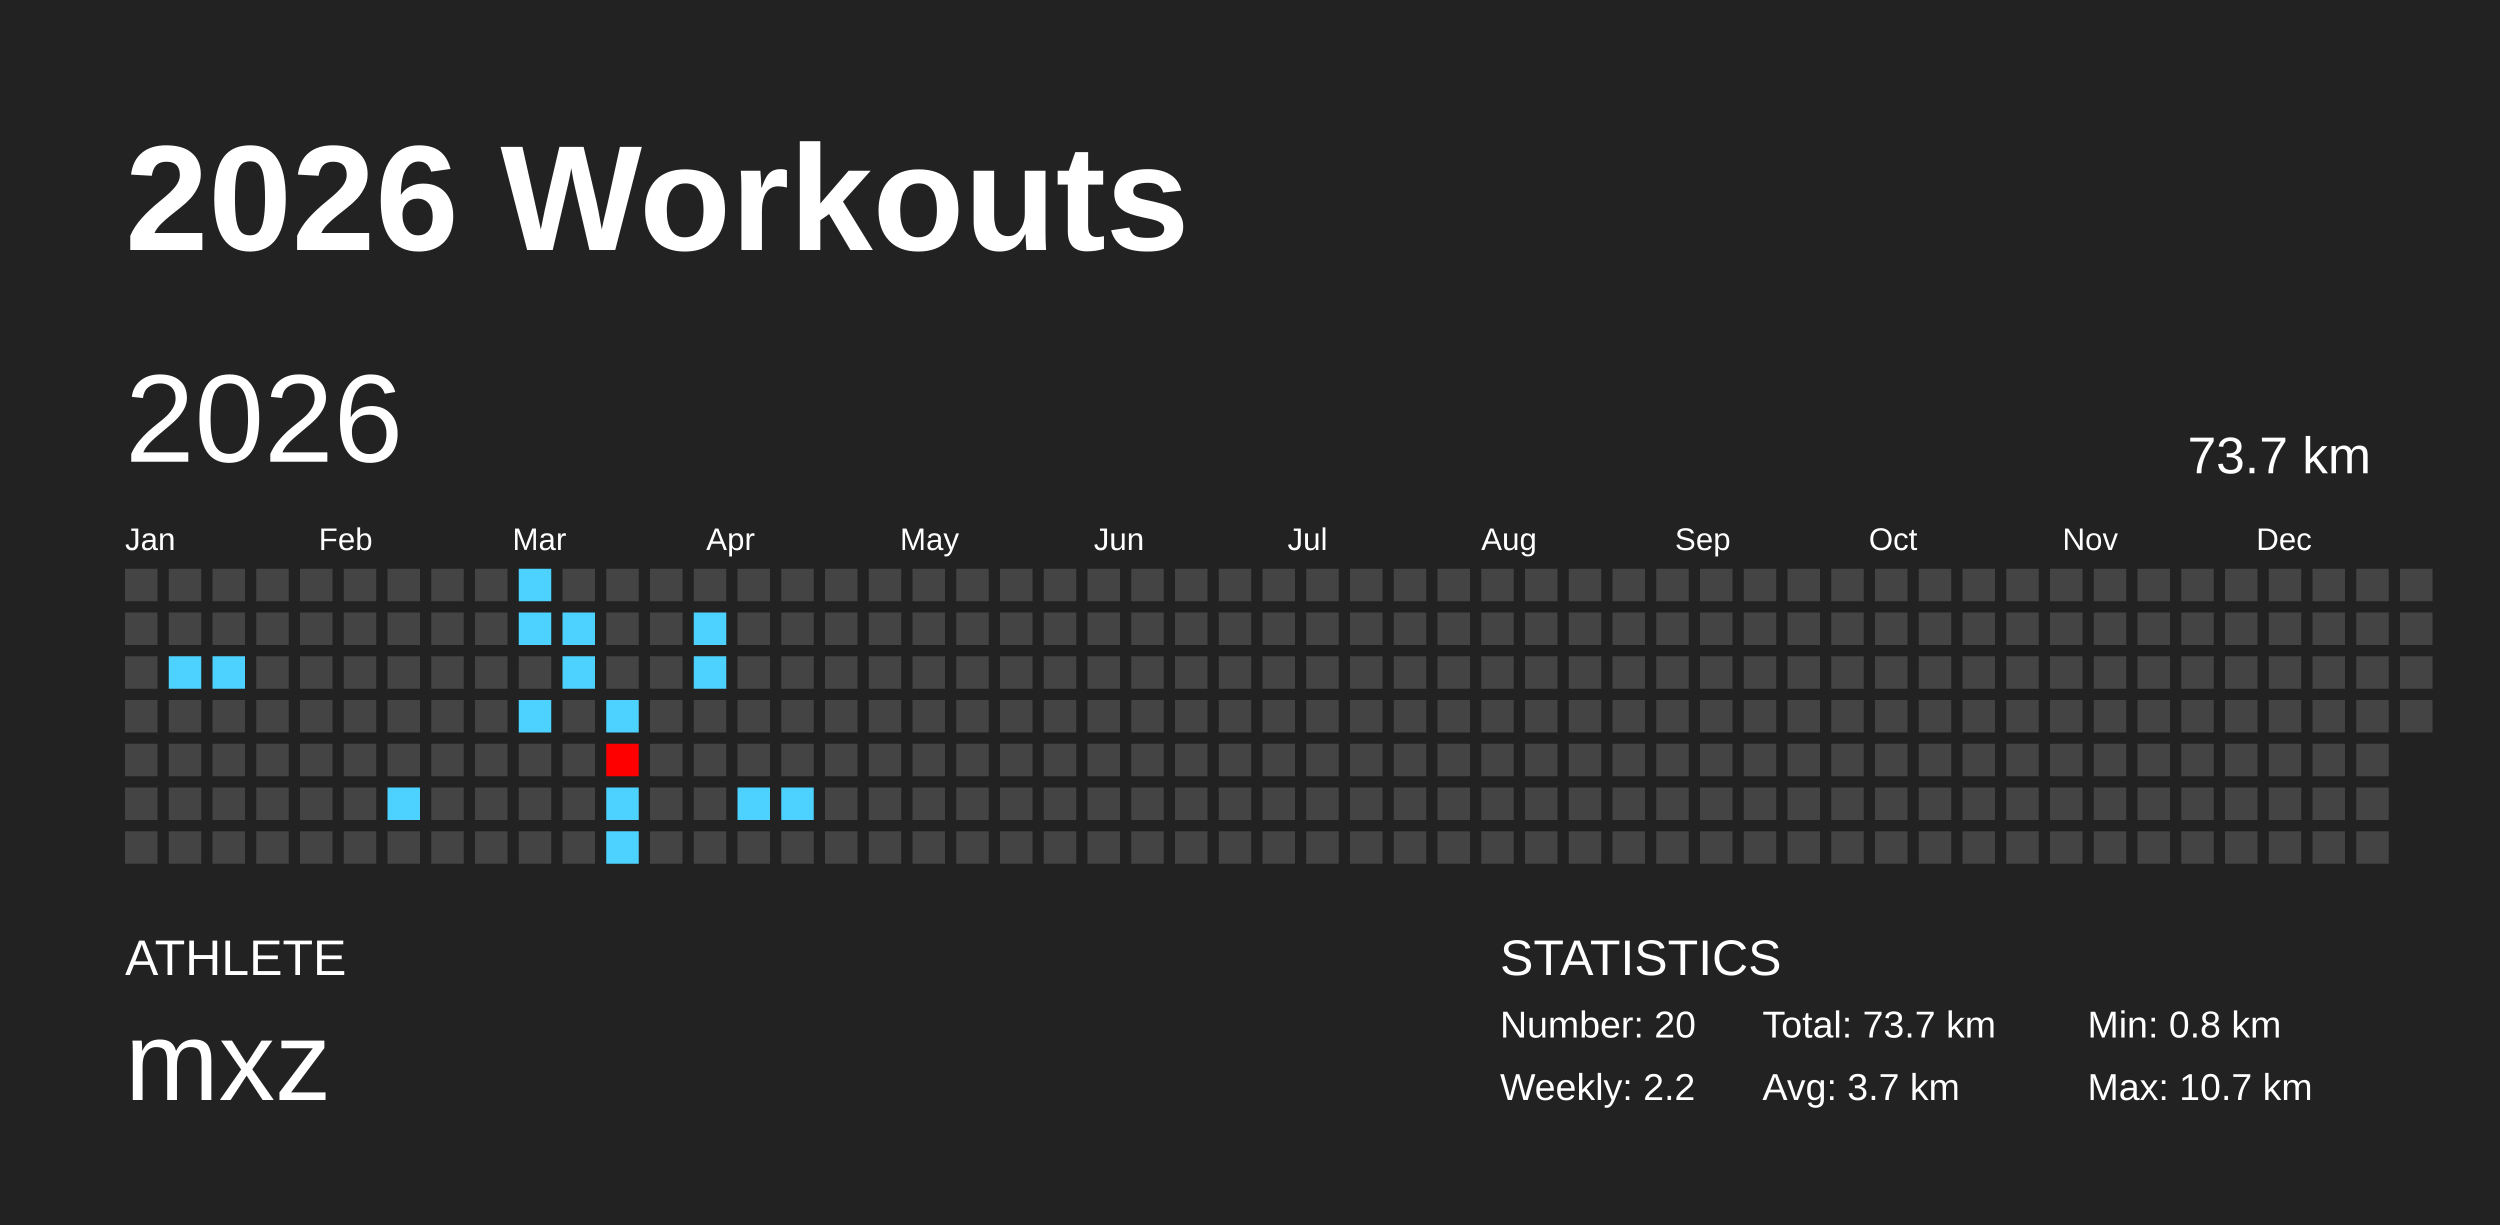
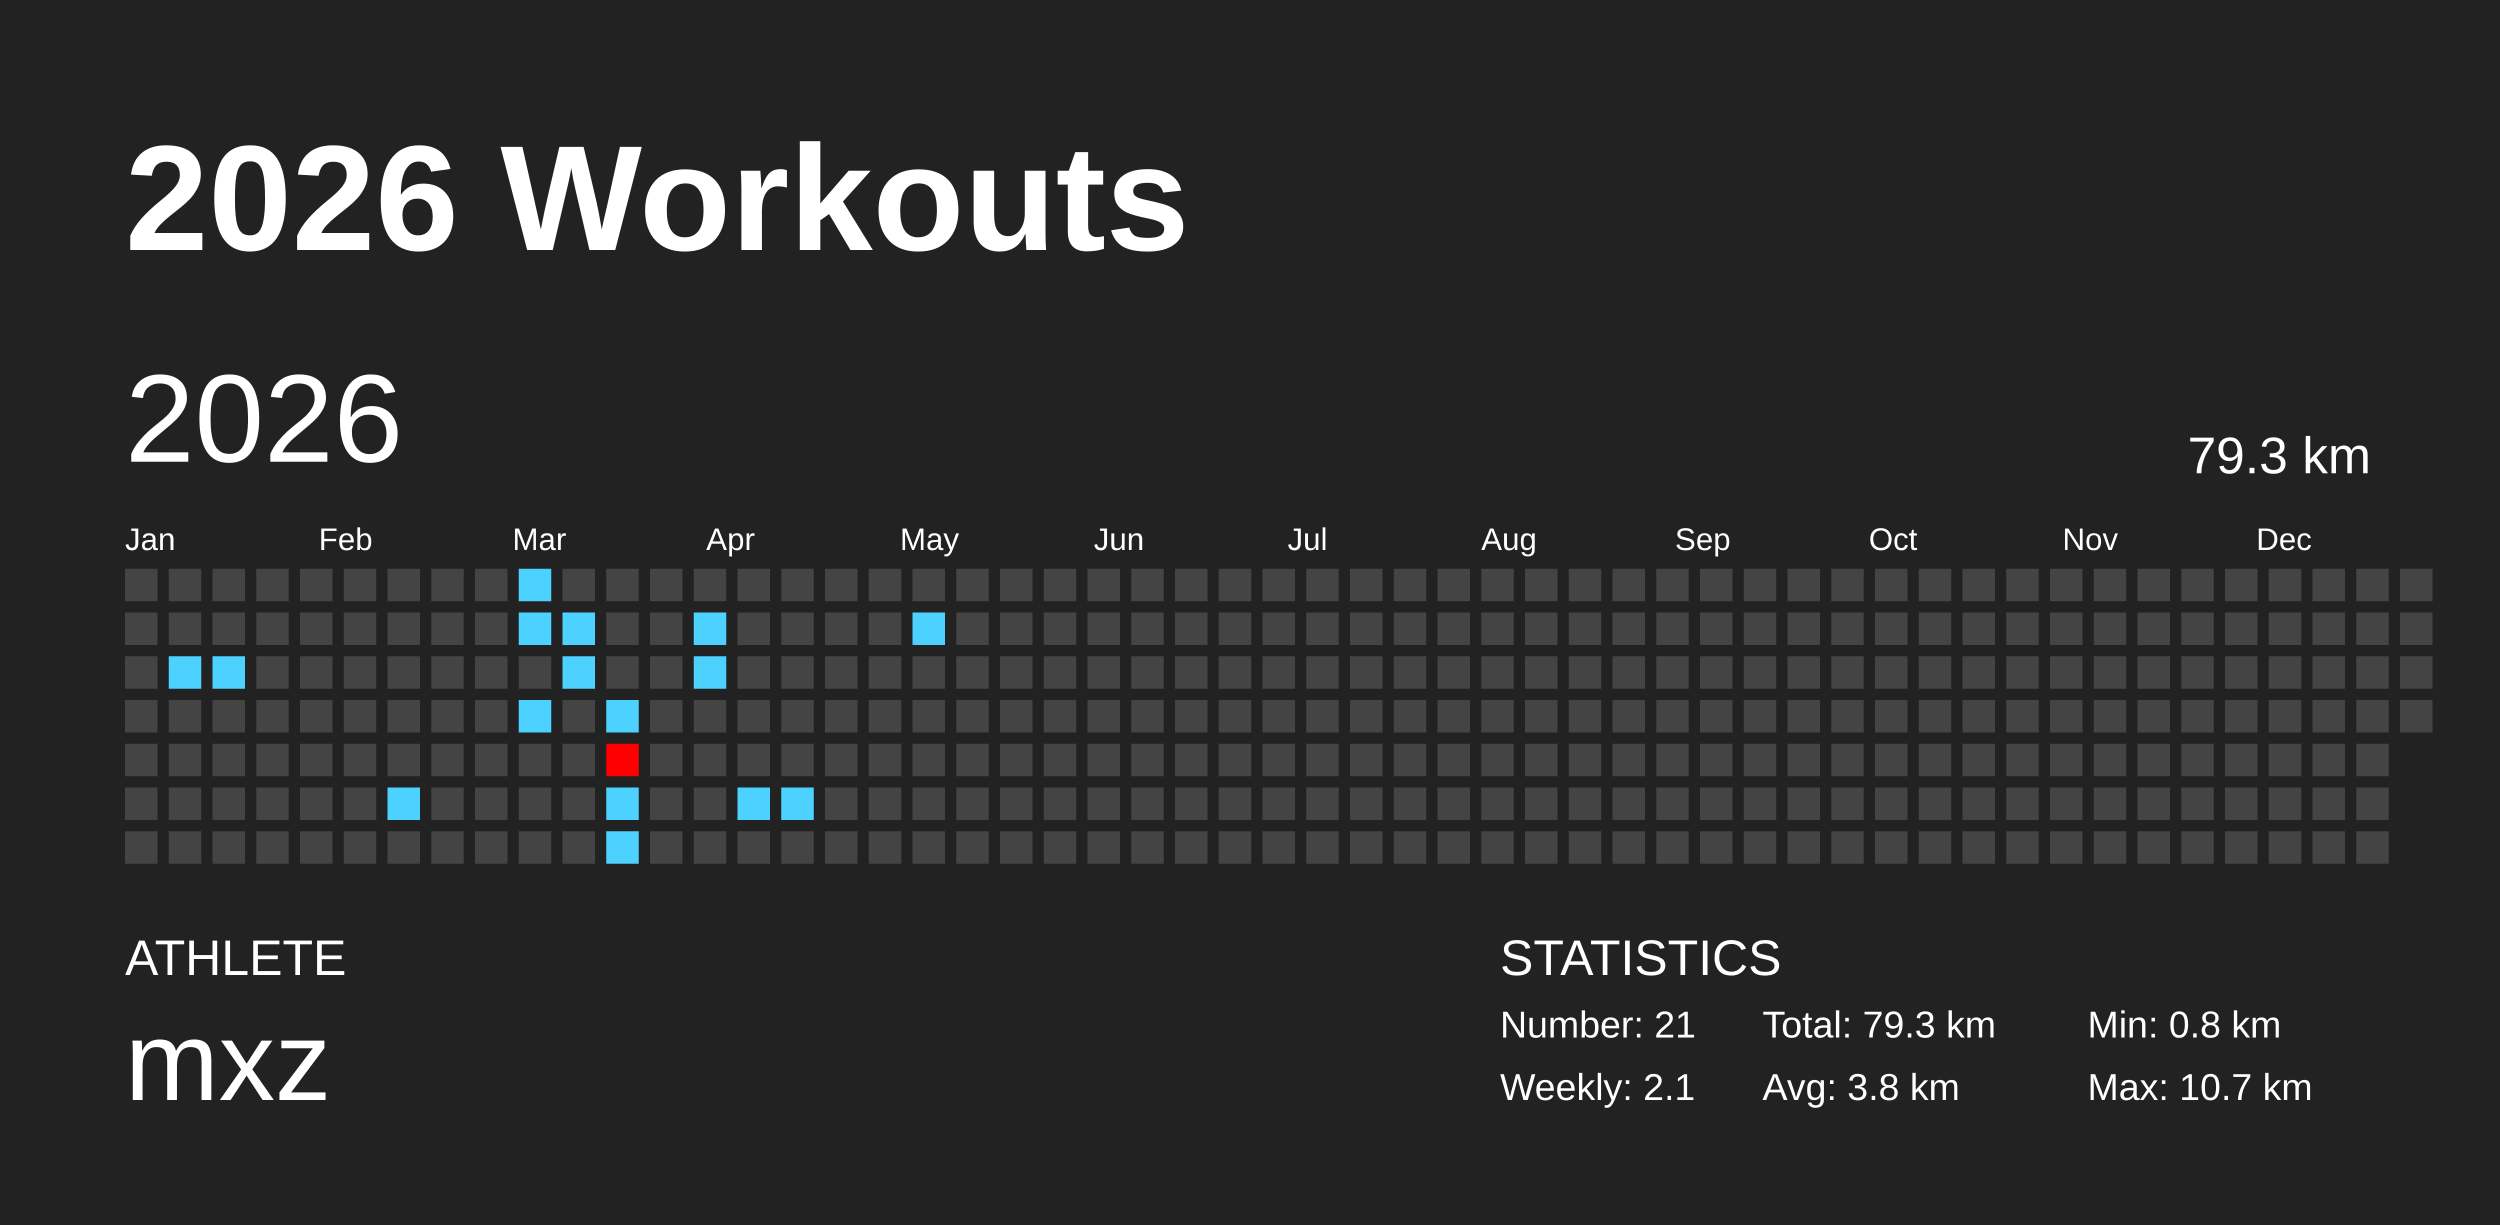
<svg xmlns="http://www.w3.org/2000/svg" baseProfile="full" height="98mm" version="1.1" viewBox="0,0,200,98" width="200mm">
  <defs />
  <rect fill="#222222" height="98" width="200" x="0" y="0" />
  <text fill="#FFFFFF" style="font-size:12px; font-family:Arial; font-weight:bold;" x="10" y="20">2026 Workouts</text>
  <text fill="#FFFFFF" style="font-size:4px; font-family:Arial" x="10" y="78">ATHLETE</text>
  <text fill="#FFFFFF" style="font-size:9px; font-family:Arial" x="10" y="88">mxz</text>
  <text fill="#FFFFFF" style="font-size:4px; font-family:Arial" x="120" y="78">STATISTICS</text>
-   <text fill="#FFFFFF" style="font-size:3px; font-family:Arial" x="120" y="83">Number: 20</text>
-   <text fill="#FFFFFF" style="font-size:3px; font-family:Arial" x="120" y="88">Weekly: 2.2</text>
-   <text fill="#FFFFFF" style="font-size:3px; font-family:Arial" x="141" y="83">Total: 73.7 km</text>
-   <text fill="#FFFFFF" style="font-size:3px; font-family:Arial" x="141" y="88">Avg: 3.7 km</text>
+   <text fill="#FFFFFF" style="font-size:3px; font-family:Arial" x="120" y="83">Number: 21</text>
+   <text fill="#FFFFFF" style="font-size:3px; font-family:Arial" x="120" y="88">Weekly: 2.1</text>
+   <text fill="#FFFFFF" style="font-size:3px; font-family:Arial" x="141" y="83">Total: 79.3 km</text>
+   <text fill="#FFFFFF" style="font-size:3px; font-family:Arial" x="141" y="88">Avg: 3.8 km</text>
  <text fill="#FFFFFF" style="font-size:3px; font-family:Arial" x="167" y="83">Min: 0.8 km</text>
  <text fill="#FFFFFF" style="font-size:3px; font-family:Arial" x="167" y="88">Max: 10.7 km</text>
  <text dominant-baseline="hanging" fill="#FFFFFF" style="font-size:10.0px; font-family:Arial;" x="10" y="30">2026</text>
-   <text dominant-baseline="hanging" fill="#FFFFFF" style="font-size:4.125px; font-family:Arial;" x="175" y="35">73.7 km</text>
+   <text dominant-baseline="hanging" fill="#FFFFFF" style="font-size:4.125px; font-family:Arial;" x="175" y="35">79.3 km</text>
  <text fill="#FFFFFF" style="font-size:2.5px; font-family:Arial" x="10.0" y="44">Jan</text>
  <text fill="#FFFFFF" style="font-size:2.5px; font-family:Arial" x="25.5" y="44">Feb</text>
  <text fill="#FFFFFF" style="font-size:2.5px; font-family:Arial" x="41.0" y="44">Mar</text>
  <text fill="#FFFFFF" style="font-size:2.5px; font-family:Arial" x="56.5" y="44">Apr</text>
  <text fill="#FFFFFF" style="font-size:2.5px; font-family:Arial" x="72.0" y="44">May</text>
  <text fill="#FFFFFF" style="font-size:2.5px; font-family:Arial" x="87.5" y="44">Jun</text>
  <text fill="#FFFFFF" style="font-size:2.5px; font-family:Arial" x="103.0" y="44">Jul</text>
  <text fill="#FFFFFF" style="font-size:2.5px; font-family:Arial" x="118.5" y="44">Aug</text>
  <text fill="#FFFFFF" style="font-size:2.5px; font-family:Arial" x="134.0" y="44">Sep</text>
  <text fill="#FFFFFF" style="font-size:2.5px; font-family:Arial" x="149.5" y="44">Oct</text>
  <text fill="#FFFFFF" style="font-size:2.5px; font-family:Arial" x="165.0" y="44">Nov</text>
  <text fill="#FFFFFF" style="font-size:2.5px; font-family:Arial" x="180.5" y="44">Dec</text>
  <rect fill="#444444" height="2.6" width="2.6" x="10.0" y="45.5" />
  <rect fill="#444444" height="2.6" width="2.6" x="10.0" y="49.0" />
  <rect fill="#444444" height="2.6" width="2.6" x="10.0" y="52.5" />
  <rect fill="#444444" height="2.6" width="2.6" x="10.0" y="56.0" />
  <rect fill="#444444" height="2.6" width="2.6" x="10.0" y="59.5" />
  <rect fill="#444444" height="2.6" width="2.6" x="10.0" y="63.0" />
  <rect fill="#444444" height="2.6" width="2.6" x="10.0" y="66.5" />
  <rect fill="#444444" height="2.6" width="2.6" x="13.5" y="45.5" />
  <rect fill="#444444" height="2.6" width="2.6" x="13.5" y="49.0" />
  <rect fill="#4dd2ff" height="2.6" width="2.6" x="13.5" y="52.5" />
  <rect fill="#444444" height="2.6" width="2.6" x="13.5" y="56.0" />
  <rect fill="#444444" height="2.6" width="2.6" x="13.5" y="59.5" />
  <rect fill="#444444" height="2.6" width="2.6" x="13.5" y="63.0" />
  <rect fill="#444444" height="2.6" width="2.6" x="13.5" y="66.5" />
  <rect fill="#444444" height="2.6" width="2.6" x="17.0" y="45.5" />
  <rect fill="#444444" height="2.6" width="2.6" x="17.0" y="49.0" />
  <rect fill="#4dd2ff" height="2.6" width="2.6" x="17.0" y="52.5" />
  <rect fill="#444444" height="2.6" width="2.6" x="17.0" y="56.0" />
  <rect fill="#444444" height="2.6" width="2.6" x="17.0" y="59.5" />
  <rect fill="#444444" height="2.6" width="2.6" x="17.0" y="63.0" />
  <rect fill="#444444" height="2.6" width="2.6" x="17.0" y="66.5" />
  <rect fill="#444444" height="2.6" width="2.6" x="20.5" y="45.5" />
  <rect fill="#444444" height="2.6" width="2.6" x="20.5" y="49.0" />
  <rect fill="#444444" height="2.6" width="2.6" x="20.5" y="52.5" />
  <rect fill="#444444" height="2.6" width="2.6" x="20.5" y="56.0" />
  <rect fill="#444444" height="2.6" width="2.6" x="20.5" y="59.5" />
  <rect fill="#444444" height="2.6" width="2.6" x="20.5" y="63.0" />
  <rect fill="#444444" height="2.6" width="2.6" x="20.5" y="66.5" />
  <rect fill="#444444" height="2.6" width="2.6" x="24.0" y="45.5" />
  <rect fill="#444444" height="2.6" width="2.6" x="24.0" y="49.0" />
  <rect fill="#444444" height="2.6" width="2.6" x="24.0" y="52.5" />
  <rect fill="#444444" height="2.6" width="2.6" x="24.0" y="56.0" />
  <rect fill="#444444" height="2.6" width="2.6" x="24.0" y="59.5" />
  <rect fill="#444444" height="2.6" width="2.6" x="24.0" y="63.0" />
  <rect fill="#444444" height="2.6" width="2.6" x="24.0" y="66.5" />
  <rect fill="#444444" height="2.6" width="2.6" x="27.5" y="45.5" />
  <rect fill="#444444" height="2.6" width="2.6" x="27.5" y="49.0" />
  <rect fill="#444444" height="2.6" width="2.6" x="27.5" y="52.5" />
  <rect fill="#444444" height="2.6" width="2.6" x="27.5" y="56.0" />
  <rect fill="#444444" height="2.6" width="2.6" x="27.5" y="59.5" />
  <rect fill="#444444" height="2.6" width="2.6" x="27.5" y="63.0" />
  <rect fill="#444444" height="2.6" width="2.6" x="27.5" y="66.5" />
  <rect fill="#444444" height="2.6" width="2.6" x="31.0" y="45.5" />
  <rect fill="#444444" height="2.6" width="2.6" x="31.0" y="49.0" />
  <rect fill="#444444" height="2.6" width="2.6" x="31.0" y="52.5" />
  <rect fill="#444444" height="2.6" width="2.6" x="31.0" y="56.0" />
  <rect fill="#444444" height="2.6" width="2.6" x="31.0" y="59.5" />
  <rect fill="#4dd2ff" height="2.6" width="2.6" x="31.0" y="63.0" />
  <rect fill="#444444" height="2.6" width="2.6" x="31.0" y="66.5" />
  <rect fill="#444444" height="2.6" width="2.6" x="34.5" y="45.5" />
  <rect fill="#444444" height="2.6" width="2.6" x="34.5" y="49.0" />
  <rect fill="#444444" height="2.6" width="2.6" x="34.5" y="52.5" />
  <rect fill="#444444" height="2.6" width="2.6" x="34.5" y="56.0" />
  <rect fill="#444444" height="2.6" width="2.6" x="34.5" y="59.5" />
  <rect fill="#444444" height="2.6" width="2.6" x="34.5" y="63.0" />
  <rect fill="#444444" height="2.6" width="2.6" x="34.5" y="66.5" />
  <rect fill="#444444" height="2.6" width="2.6" x="38.0" y="45.5" />
  <rect fill="#444444" height="2.6" width="2.6" x="38.0" y="49.0" />
  <rect fill="#444444" height="2.6" width="2.6" x="38.0" y="52.5" />
  <rect fill="#444444" height="2.6" width="2.6" x="38.0" y="56.0" />
  <rect fill="#444444" height="2.6" width="2.6" x="38.0" y="59.5" />
  <rect fill="#444444" height="2.6" width="2.6" x="38.0" y="63.0" />
  <rect fill="#444444" height="2.6" width="2.6" x="38.0" y="66.5" />
  <rect fill="#4dd2ff" height="2.6" width="2.6" x="41.5" y="45.5" />
  <rect fill="#4dd2ff" height="2.6" width="2.6" x="41.5" y="49.0" />
  <rect fill="#444444" height="2.6" width="2.6" x="41.5" y="52.5" />
  <rect fill="#4dd2ff" height="2.6" width="2.6" x="41.5" y="56.0" />
  <rect fill="#444444" height="2.6" width="2.6" x="41.5" y="59.5" />
  <rect fill="#444444" height="2.6" width="2.6" x="41.5" y="63.0" />
  <rect fill="#444444" height="2.6" width="2.6" x="41.5" y="66.5" />
  <rect fill="#444444" height="2.6" width="2.6" x="45.0" y="45.5" />
  <rect fill="#4dd2ff" height="2.6" width="2.6" x="45.0" y="49.0" />
  <rect fill="#4dd2ff" height="2.6" width="2.6" x="45.0" y="52.5" />
  <rect fill="#444444" height="2.6" width="2.6" x="45.0" y="56.0" />
  <rect fill="#444444" height="2.6" width="2.6" x="45.0" y="59.5" />
  <rect fill="#444444" height="2.6" width="2.6" x="45.0" y="63.0" />
  <rect fill="#444444" height="2.6" width="2.6" x="45.0" y="66.5" />
  <rect fill="#444444" height="2.6" width="2.6" x="48.5" y="45.5" />
  <rect fill="#444444" height="2.6" width="2.6" x="48.5" y="49.0" />
  <rect fill="#444444" height="2.6" width="2.6" x="48.5" y="52.5" />
  <rect fill="#4dd2ff" height="2.6" width="2.6" x="48.5" y="56.0" />
  <rect fill="#ff0000" height="2.6" width="2.6" x="48.5" y="59.5" />
  <rect fill="#4dd2ff" height="2.6" width="2.6" x="48.5" y="63.0" />
  <rect fill="#4dd2ff" height="2.6" width="2.6" x="48.5" y="66.5" />
  <rect fill="#444444" height="2.6" width="2.6" x="52.0" y="45.5" />
  <rect fill="#444444" height="2.6" width="2.6" x="52.0" y="49.0" />
  <rect fill="#444444" height="2.6" width="2.6" x="52.0" y="52.5" />
  <rect fill="#444444" height="2.6" width="2.6" x="52.0" y="56.0" />
  <rect fill="#444444" height="2.6" width="2.6" x="52.0" y="59.5" />
  <rect fill="#444444" height="2.6" width="2.6" x="52.0" y="63.0" />
  <rect fill="#444444" height="2.6" width="2.6" x="52.0" y="66.5" />
  <rect fill="#444444" height="2.6" width="2.6" x="55.5" y="45.5" />
  <rect fill="#4dd2ff" height="2.6" width="2.6" x="55.5" y="49.0" />
  <rect fill="#4dd2ff" height="2.6" width="2.6" x="55.5" y="52.5" />
  <rect fill="#444444" height="2.6" width="2.6" x="55.5" y="56.0" />
  <rect fill="#444444" height="2.6" width="2.6" x="55.5" y="59.5" />
  <rect fill="#444444" height="2.6" width="2.6" x="55.5" y="63.0" />
  <rect fill="#444444" height="2.6" width="2.6" x="55.5" y="66.5" />
  <rect fill="#444444" height="2.6" width="2.6" x="59.0" y="45.5" />
  <rect fill="#444444" height="2.6" width="2.6" x="59.0" y="49.0" />
  <rect fill="#444444" height="2.6" width="2.6" x="59.0" y="52.5" />
  <rect fill="#444444" height="2.6" width="2.6" x="59.0" y="56.0" />
  <rect fill="#444444" height="2.6" width="2.6" x="59.0" y="59.5" />
  <rect fill="#4dd2ff" height="2.6" width="2.6" x="59.0" y="63.0" />
  <rect fill="#444444" height="2.6" width="2.6" x="59.0" y="66.5" />
  <rect fill="#444444" height="2.6" width="2.6" x="62.5" y="45.5" />
  <rect fill="#444444" height="2.6" width="2.6" x="62.5" y="49.0" />
  <rect fill="#444444" height="2.6" width="2.6" x="62.5" y="52.5" />
  <rect fill="#444444" height="2.6" width="2.6" x="62.5" y="56.0" />
  <rect fill="#444444" height="2.6" width="2.6" x="62.5" y="59.5" />
  <rect fill="#4dd2ff" height="2.6" width="2.6" x="62.5" y="63.0" />
  <rect fill="#444444" height="2.6" width="2.6" x="62.5" y="66.5" />
  <rect fill="#444444" height="2.6" width="2.6" x="66.0" y="45.5" />
  <rect fill="#444444" height="2.6" width="2.6" x="66.0" y="49.0" />
  <rect fill="#444444" height="2.6" width="2.6" x="66.0" y="52.5" />
  <rect fill="#444444" height="2.6" width="2.6" x="66.0" y="56.0" />
  <rect fill="#444444" height="2.6" width="2.6" x="66.0" y="59.5" />
  <rect fill="#444444" height="2.6" width="2.6" x="66.0" y="63.0" />
  <rect fill="#444444" height="2.6" width="2.6" x="66.0" y="66.5" />
  <rect fill="#444444" height="2.6" width="2.6" x="69.5" y="45.5" />
  <rect fill="#444444" height="2.6" width="2.6" x="69.5" y="49.0" />
  <rect fill="#444444" height="2.6" width="2.6" x="69.5" y="52.5" />
  <rect fill="#444444" height="2.6" width="2.6" x="69.5" y="56.0" />
  <rect fill="#444444" height="2.6" width="2.6" x="69.5" y="59.5" />
  <rect fill="#444444" height="2.6" width="2.6" x="69.5" y="63.0" />
  <rect fill="#444444" height="2.6" width="2.6" x="69.5" y="66.5" />
  <rect fill="#444444" height="2.6" width="2.6" x="73.0" y="45.5" />
-   <rect fill="#444444" height="2.6" width="2.6" x="73.0" y="49.0" />
+   <rect fill="#4dd2ff" height="2.6" width="2.6" x="73.0" y="49.0" />
  <rect fill="#444444" height="2.6" width="2.6" x="73.0" y="52.5" />
  <rect fill="#444444" height="2.6" width="2.6" x="73.0" y="56.0" />
  <rect fill="#444444" height="2.6" width="2.6" x="73.0" y="59.5" />
  <rect fill="#444444" height="2.6" width="2.6" x="73.0" y="63.0" />
  <rect fill="#444444" height="2.6" width="2.6" x="73.0" y="66.5" />
  <rect fill="#444444" height="2.6" width="2.6" x="76.5" y="45.5" />
  <rect fill="#444444" height="2.6" width="2.6" x="76.5" y="49.0" />
  <rect fill="#444444" height="2.6" width="2.6" x="76.5" y="52.5" />
  <rect fill="#444444" height="2.6" width="2.6" x="76.5" y="56.0" />
  <rect fill="#444444" height="2.6" width="2.6" x="76.5" y="59.5" />
  <rect fill="#444444" height="2.6" width="2.6" x="76.5" y="63.0" />
  <rect fill="#444444" height="2.6" width="2.6" x="76.5" y="66.5" />
  <rect fill="#444444" height="2.6" width="2.6" x="80.0" y="45.5" />
  <rect fill="#444444" height="2.6" width="2.6" x="80.0" y="49.0" />
  <rect fill="#444444" height="2.6" width="2.6" x="80.0" y="52.5" />
  <rect fill="#444444" height="2.6" width="2.6" x="80.0" y="56.0" />
  <rect fill="#444444" height="2.6" width="2.6" x="80.0" y="59.5" />
  <rect fill="#444444" height="2.6" width="2.6" x="80.0" y="63.0" />
  <rect fill="#444444" height="2.6" width="2.6" x="80.0" y="66.5" />
  <rect fill="#444444" height="2.6" width="2.6" x="83.5" y="45.5" />
  <rect fill="#444444" height="2.6" width="2.6" x="83.5" y="49.0" />
  <rect fill="#444444" height="2.6" width="2.6" x="83.5" y="52.5" />
  <rect fill="#444444" height="2.6" width="2.6" x="83.5" y="56.0" />
  <rect fill="#444444" height="2.6" width="2.6" x="83.5" y="59.5" />
  <rect fill="#444444" height="2.6" width="2.6" x="83.5" y="63.0" />
  <rect fill="#444444" height="2.6" width="2.6" x="83.5" y="66.5" />
  <rect fill="#444444" height="2.6" width="2.6" x="87.0" y="45.5" />
  <rect fill="#444444" height="2.6" width="2.6" x="87.0" y="49.0" />
  <rect fill="#444444" height="2.6" width="2.6" x="87.0" y="52.5" />
  <rect fill="#444444" height="2.6" width="2.6" x="87.0" y="56.0" />
  <rect fill="#444444" height="2.6" width="2.6" x="87.0" y="59.5" />
  <rect fill="#444444" height="2.6" width="2.6" x="87.0" y="63.0" />
  <rect fill="#444444" height="2.6" width="2.6" x="87.0" y="66.5" />
  <rect fill="#444444" height="2.6" width="2.6" x="90.5" y="45.5" />
  <rect fill="#444444" height="2.6" width="2.6" x="90.5" y="49.0" />
  <rect fill="#444444" height="2.6" width="2.6" x="90.5" y="52.5" />
  <rect fill="#444444" height="2.6" width="2.6" x="90.5" y="56.0" />
  <rect fill="#444444" height="2.6" width="2.6" x="90.5" y="59.5" />
  <rect fill="#444444" height="2.6" width="2.6" x="90.5" y="63.0" />
  <rect fill="#444444" height="2.6" width="2.6" x="90.5" y="66.5" />
  <rect fill="#444444" height="2.6" width="2.6" x="94.0" y="45.5" />
  <rect fill="#444444" height="2.6" width="2.6" x="94.0" y="49.0" />
  <rect fill="#444444" height="2.6" width="2.6" x="94.0" y="52.5" />
  <rect fill="#444444" height="2.6" width="2.6" x="94.0" y="56.0" />
  <rect fill="#444444" height="2.6" width="2.6" x="94.0" y="59.5" />
  <rect fill="#444444" height="2.6" width="2.6" x="94.0" y="63.0" />
  <rect fill="#444444" height="2.6" width="2.6" x="94.0" y="66.5" />
  <rect fill="#444444" height="2.6" width="2.6" x="97.5" y="45.5" />
  <rect fill="#444444" height="2.6" width="2.6" x="97.5" y="49.0" />
  <rect fill="#444444" height="2.6" width="2.6" x="97.5" y="52.5" />
  <rect fill="#444444" height="2.6" width="2.6" x="97.5" y="56.0" />
  <rect fill="#444444" height="2.6" width="2.6" x="97.5" y="59.5" />
  <rect fill="#444444" height="2.6" width="2.6" x="97.5" y="63.0" />
  <rect fill="#444444" height="2.6" width="2.6" x="97.5" y="66.5" />
  <rect fill="#444444" height="2.6" width="2.6" x="101.0" y="45.5" />
  <rect fill="#444444" height="2.6" width="2.6" x="101.0" y="49.0" />
  <rect fill="#444444" height="2.6" width="2.6" x="101.0" y="52.5" />
  <rect fill="#444444" height="2.6" width="2.6" x="101.0" y="56.0" />
  <rect fill="#444444" height="2.6" width="2.6" x="101.0" y="59.5" />
  <rect fill="#444444" height="2.6" width="2.6" x="101.0" y="63.0" />
  <rect fill="#444444" height="2.6" width="2.6" x="101.0" y="66.5" />
  <rect fill="#444444" height="2.6" width="2.6" x="104.5" y="45.5" />
  <rect fill="#444444" height="2.6" width="2.6" x="104.5" y="49.0" />
  <rect fill="#444444" height="2.6" width="2.6" x="104.5" y="52.5" />
  <rect fill="#444444" height="2.6" width="2.6" x="104.5" y="56.0" />
  <rect fill="#444444" height="2.6" width="2.6" x="104.5" y="59.5" />
  <rect fill="#444444" height="2.6" width="2.6" x="104.5" y="63.0" />
  <rect fill="#444444" height="2.6" width="2.6" x="104.5" y="66.5" />
  <rect fill="#444444" height="2.6" width="2.6" x="108.0" y="45.5" />
  <rect fill="#444444" height="2.6" width="2.6" x="108.0" y="49.0" />
  <rect fill="#444444" height="2.6" width="2.6" x="108.0" y="52.5" />
  <rect fill="#444444" height="2.6" width="2.6" x="108.0" y="56.0" />
  <rect fill="#444444" height="2.6" width="2.6" x="108.0" y="59.5" />
  <rect fill="#444444" height="2.6" width="2.6" x="108.0" y="63.0" />
  <rect fill="#444444" height="2.6" width="2.6" x="108.0" y="66.5" />
  <rect fill="#444444" height="2.6" width="2.6" x="111.5" y="45.5" />
  <rect fill="#444444" height="2.6" width="2.6" x="111.5" y="49.0" />
  <rect fill="#444444" height="2.6" width="2.6" x="111.5" y="52.5" />
  <rect fill="#444444" height="2.6" width="2.6" x="111.5" y="56.0" />
  <rect fill="#444444" height="2.6" width="2.6" x="111.5" y="59.5" />
  <rect fill="#444444" height="2.6" width="2.6" x="111.5" y="63.0" />
  <rect fill="#444444" height="2.6" width="2.6" x="111.5" y="66.5" />
  <rect fill="#444444" height="2.6" width="2.6" x="115.0" y="45.5" />
  <rect fill="#444444" height="2.6" width="2.6" x="115.0" y="49.0" />
  <rect fill="#444444" height="2.6" width="2.6" x="115.0" y="52.5" />
  <rect fill="#444444" height="2.6" width="2.6" x="115.0" y="56.0" />
  <rect fill="#444444" height="2.6" width="2.6" x="115.0" y="59.5" />
  <rect fill="#444444" height="2.6" width="2.6" x="115.0" y="63.0" />
  <rect fill="#444444" height="2.6" width="2.6" x="115.0" y="66.5" />
  <rect fill="#444444" height="2.6" width="2.6" x="118.5" y="45.5" />
  <rect fill="#444444" height="2.6" width="2.6" x="118.5" y="49.0" />
  <rect fill="#444444" height="2.6" width="2.6" x="118.5" y="52.5" />
  <rect fill="#444444" height="2.6" width="2.6" x="118.5" y="56.0" />
  <rect fill="#444444" height="2.6" width="2.6" x="118.5" y="59.5" />
  <rect fill="#444444" height="2.6" width="2.6" x="118.5" y="63.0" />
  <rect fill="#444444" height="2.6" width="2.6" x="118.5" y="66.5" />
  <rect fill="#444444" height="2.6" width="2.6" x="122.0" y="45.5" />
  <rect fill="#444444" height="2.6" width="2.6" x="122.0" y="49.0" />
  <rect fill="#444444" height="2.6" width="2.6" x="122.0" y="52.5" />
  <rect fill="#444444" height="2.6" width="2.6" x="122.0" y="56.0" />
  <rect fill="#444444" height="2.6" width="2.6" x="122.0" y="59.5" />
  <rect fill="#444444" height="2.6" width="2.6" x="122.0" y="63.0" />
  <rect fill="#444444" height="2.6" width="2.6" x="122.0" y="66.5" />
  <rect fill="#444444" height="2.6" width="2.6" x="125.5" y="45.5" />
  <rect fill="#444444" height="2.6" width="2.6" x="125.5" y="49.0" />
  <rect fill="#444444" height="2.6" width="2.6" x="125.5" y="52.5" />
  <rect fill="#444444" height="2.6" width="2.6" x="125.5" y="56.0" />
  <rect fill="#444444" height="2.6" width="2.6" x="125.5" y="59.5" />
  <rect fill="#444444" height="2.6" width="2.6" x="125.5" y="63.0" />
  <rect fill="#444444" height="2.6" width="2.6" x="125.5" y="66.5" />
  <rect fill="#444444" height="2.6" width="2.6" x="129.0" y="45.5" />
  <rect fill="#444444" height="2.6" width="2.6" x="129.0" y="49.0" />
  <rect fill="#444444" height="2.6" width="2.6" x="129.0" y="52.5" />
  <rect fill="#444444" height="2.6" width="2.6" x="129.0" y="56.0" />
  <rect fill="#444444" height="2.6" width="2.6" x="129.0" y="59.5" />
  <rect fill="#444444" height="2.6" width="2.6" x="129.0" y="63.0" />
  <rect fill="#444444" height="2.6" width="2.6" x="129.0" y="66.5" />
  <rect fill="#444444" height="2.6" width="2.6" x="132.5" y="45.5" />
  <rect fill="#444444" height="2.6" width="2.6" x="132.5" y="49.0" />
  <rect fill="#444444" height="2.6" width="2.6" x="132.5" y="52.5" />
  <rect fill="#444444" height="2.6" width="2.6" x="132.5" y="56.0" />
  <rect fill="#444444" height="2.6" width="2.6" x="132.5" y="59.5" />
  <rect fill="#444444" height="2.6" width="2.6" x="132.5" y="63.0" />
  <rect fill="#444444" height="2.6" width="2.6" x="132.5" y="66.5" />
  <rect fill="#444444" height="2.6" width="2.6" x="136.0" y="45.5" />
  <rect fill="#444444" height="2.6" width="2.6" x="136.0" y="49.0" />
  <rect fill="#444444" height="2.6" width="2.6" x="136.0" y="52.5" />
  <rect fill="#444444" height="2.6" width="2.6" x="136.0" y="56.0" />
  <rect fill="#444444" height="2.6" width="2.6" x="136.0" y="59.5" />
  <rect fill="#444444" height="2.6" width="2.6" x="136.0" y="63.0" />
  <rect fill="#444444" height="2.6" width="2.6" x="136.0" y="66.5" />
  <rect fill="#444444" height="2.6" width="2.6" x="139.5" y="45.5" />
  <rect fill="#444444" height="2.6" width="2.6" x="139.5" y="49.0" />
  <rect fill="#444444" height="2.6" width="2.6" x="139.5" y="52.5" />
  <rect fill="#444444" height="2.6" width="2.6" x="139.5" y="56.0" />
  <rect fill="#444444" height="2.6" width="2.6" x="139.5" y="59.5" />
  <rect fill="#444444" height="2.6" width="2.6" x="139.5" y="63.0" />
  <rect fill="#444444" height="2.6" width="2.6" x="139.5" y="66.5" />
  <rect fill="#444444" height="2.6" width="2.6" x="143.0" y="45.5" />
  <rect fill="#444444" height="2.6" width="2.6" x="143.0" y="49.0" />
  <rect fill="#444444" height="2.6" width="2.6" x="143.0" y="52.5" />
  <rect fill="#444444" height="2.6" width="2.6" x="143.0" y="56.0" />
  <rect fill="#444444" height="2.6" width="2.6" x="143.0" y="59.5" />
  <rect fill="#444444" height="2.6" width="2.6" x="143.0" y="63.0" />
  <rect fill="#444444" height="2.6" width="2.6" x="143.0" y="66.5" />
  <rect fill="#444444" height="2.6" width="2.6" x="146.5" y="45.5" />
  <rect fill="#444444" height="2.6" width="2.6" x="146.5" y="49.0" />
  <rect fill="#444444" height="2.6" width="2.6" x="146.5" y="52.5" />
  <rect fill="#444444" height="2.6" width="2.6" x="146.5" y="56.0" />
  <rect fill="#444444" height="2.6" width="2.6" x="146.5" y="59.5" />
  <rect fill="#444444" height="2.6" width="2.6" x="146.5" y="63.0" />
  <rect fill="#444444" height="2.6" width="2.6" x="146.5" y="66.5" />
  <rect fill="#444444" height="2.6" width="2.6" x="150.0" y="45.5" />
  <rect fill="#444444" height="2.6" width="2.6" x="150.0" y="49.0" />
  <rect fill="#444444" height="2.6" width="2.6" x="150.0" y="52.5" />
  <rect fill="#444444" height="2.6" width="2.6" x="150.0" y="56.0" />
  <rect fill="#444444" height="2.6" width="2.6" x="150.0" y="59.5" />
  <rect fill="#444444" height="2.6" width="2.6" x="150.0" y="63.0" />
  <rect fill="#444444" height="2.6" width="2.6" x="150.0" y="66.5" />
  <rect fill="#444444" height="2.6" width="2.6" x="153.5" y="45.5" />
  <rect fill="#444444" height="2.6" width="2.6" x="153.5" y="49.0" />
  <rect fill="#444444" height="2.6" width="2.6" x="153.5" y="52.5" />
  <rect fill="#444444" height="2.6" width="2.6" x="153.5" y="56.0" />
  <rect fill="#444444" height="2.6" width="2.6" x="153.5" y="59.5" />
  <rect fill="#444444" height="2.6" width="2.6" x="153.5" y="63.0" />
  <rect fill="#444444" height="2.6" width="2.6" x="153.5" y="66.5" />
  <rect fill="#444444" height="2.6" width="2.6" x="157.0" y="45.5" />
  <rect fill="#444444" height="2.6" width="2.6" x="157.0" y="49.0" />
  <rect fill="#444444" height="2.6" width="2.6" x="157.0" y="52.5" />
  <rect fill="#444444" height="2.6" width="2.6" x="157.0" y="56.0" />
  <rect fill="#444444" height="2.6" width="2.6" x="157.0" y="59.5" />
  <rect fill="#444444" height="2.6" width="2.6" x="157.0" y="63.0" />
  <rect fill="#444444" height="2.6" width="2.6" x="157.0" y="66.5" />
  <rect fill="#444444" height="2.6" width="2.6" x="160.5" y="45.5" />
  <rect fill="#444444" height="2.6" width="2.6" x="160.5" y="49.0" />
  <rect fill="#444444" height="2.6" width="2.6" x="160.5" y="52.5" />
  <rect fill="#444444" height="2.6" width="2.6" x="160.5" y="56.0" />
  <rect fill="#444444" height="2.6" width="2.6" x="160.5" y="59.5" />
  <rect fill="#444444" height="2.6" width="2.6" x="160.5" y="63.0" />
  <rect fill="#444444" height="2.6" width="2.6" x="160.5" y="66.5" />
  <rect fill="#444444" height="2.6" width="2.6" x="164.0" y="45.5" />
  <rect fill="#444444" height="2.6" width="2.6" x="164.0" y="49.0" />
  <rect fill="#444444" height="2.6" width="2.6" x="164.0" y="52.5" />
  <rect fill="#444444" height="2.6" width="2.6" x="164.0" y="56.0" />
  <rect fill="#444444" height="2.6" width="2.6" x="164.0" y="59.5" />
  <rect fill="#444444" height="2.6" width="2.6" x="164.0" y="63.0" />
  <rect fill="#444444" height="2.6" width="2.6" x="164.0" y="66.5" />
  <rect fill="#444444" height="2.6" width="2.6" x="167.5" y="45.5" />
  <rect fill="#444444" height="2.6" width="2.6" x="167.5" y="49.0" />
  <rect fill="#444444" height="2.6" width="2.6" x="167.5" y="52.5" />
  <rect fill="#444444" height="2.6" width="2.6" x="167.5" y="56.0" />
  <rect fill="#444444" height="2.6" width="2.6" x="167.5" y="59.5" />
  <rect fill="#444444" height="2.6" width="2.6" x="167.5" y="63.0" />
  <rect fill="#444444" height="2.6" width="2.6" x="167.5" y="66.5" />
  <rect fill="#444444" height="2.6" width="2.6" x="171.0" y="45.5" />
  <rect fill="#444444" height="2.6" width="2.6" x="171.0" y="49.0" />
  <rect fill="#444444" height="2.6" width="2.6" x="171.0" y="52.5" />
  <rect fill="#444444" height="2.6" width="2.6" x="171.0" y="56.0" />
  <rect fill="#444444" height="2.6" width="2.6" x="171.0" y="59.5" />
  <rect fill="#444444" height="2.6" width="2.6" x="171.0" y="63.0" />
  <rect fill="#444444" height="2.6" width="2.6" x="171.0" y="66.5" />
  <rect fill="#444444" height="2.6" width="2.6" x="174.5" y="45.5" />
  <rect fill="#444444" height="2.6" width="2.6" x="174.5" y="49.0" />
  <rect fill="#444444" height="2.6" width="2.6" x="174.5" y="52.5" />
  <rect fill="#444444" height="2.6" width="2.6" x="174.5" y="56.0" />
  <rect fill="#444444" height="2.6" width="2.6" x="174.5" y="59.5" />
  <rect fill="#444444" height="2.6" width="2.6" x="174.5" y="63.0" />
  <rect fill="#444444" height="2.6" width="2.6" x="174.5" y="66.5" />
  <rect fill="#444444" height="2.6" width="2.6" x="178.0" y="45.5" />
  <rect fill="#444444" height="2.6" width="2.6" x="178.0" y="49.0" />
  <rect fill="#444444" height="2.6" width="2.6" x="178.0" y="52.5" />
  <rect fill="#444444" height="2.6" width="2.6" x="178.0" y="56.0" />
  <rect fill="#444444" height="2.6" width="2.6" x="178.0" y="59.5" />
  <rect fill="#444444" height="2.6" width="2.6" x="178.0" y="63.0" />
  <rect fill="#444444" height="2.6" width="2.6" x="178.0" y="66.5" />
  <rect fill="#444444" height="2.6" width="2.6" x="181.5" y="45.5" />
  <rect fill="#444444" height="2.6" width="2.6" x="181.5" y="49.0" />
  <rect fill="#444444" height="2.6" width="2.6" x="181.5" y="52.5" />
  <rect fill="#444444" height="2.6" width="2.6" x="181.5" y="56.0" />
  <rect fill="#444444" height="2.6" width="2.6" x="181.5" y="59.5" />
  <rect fill="#444444" height="2.6" width="2.6" x="181.5" y="63.0" />
  <rect fill="#444444" height="2.6" width="2.6" x="181.5" y="66.5" />
  <rect fill="#444444" height="2.6" width="2.6" x="185.0" y="45.5" />
  <rect fill="#444444" height="2.6" width="2.6" x="185.0" y="49.0" />
  <rect fill="#444444" height="2.6" width="2.6" x="185.0" y="52.5" />
  <rect fill="#444444" height="2.6" width="2.6" x="185.0" y="56.0" />
  <rect fill="#444444" height="2.6" width="2.6" x="185.0" y="59.5" />
  <rect fill="#444444" height="2.6" width="2.6" x="185.0" y="63.0" />
  <rect fill="#444444" height="2.6" width="2.6" x="185.0" y="66.5" />
  <rect fill="#444444" height="2.6" width="2.6" x="188.5" y="45.5" />
  <rect fill="#444444" height="2.6" width="2.6" x="188.5" y="49.0" />
  <rect fill="#444444" height="2.6" width="2.6" x="188.5" y="52.5" />
  <rect fill="#444444" height="2.6" width="2.6" x="188.5" y="56.0" />
  <rect fill="#444444" height="2.6" width="2.6" x="188.5" y="59.5" />
  <rect fill="#444444" height="2.6" width="2.6" x="188.5" y="63.0" />
  <rect fill="#444444" height="2.6" width="2.6" x="188.5" y="66.5" />
  <rect fill="#444444" height="2.6" width="2.6" x="192.0" y="45.5" />
  <rect fill="#444444" height="2.6" width="2.6" x="192.0" y="49.0" />
  <rect fill="#444444" height="2.6" width="2.6" x="192.0" y="52.5" />
  <rect fill="#444444" height="2.6" width="2.6" x="192.0" y="56.0" />
</svg>
